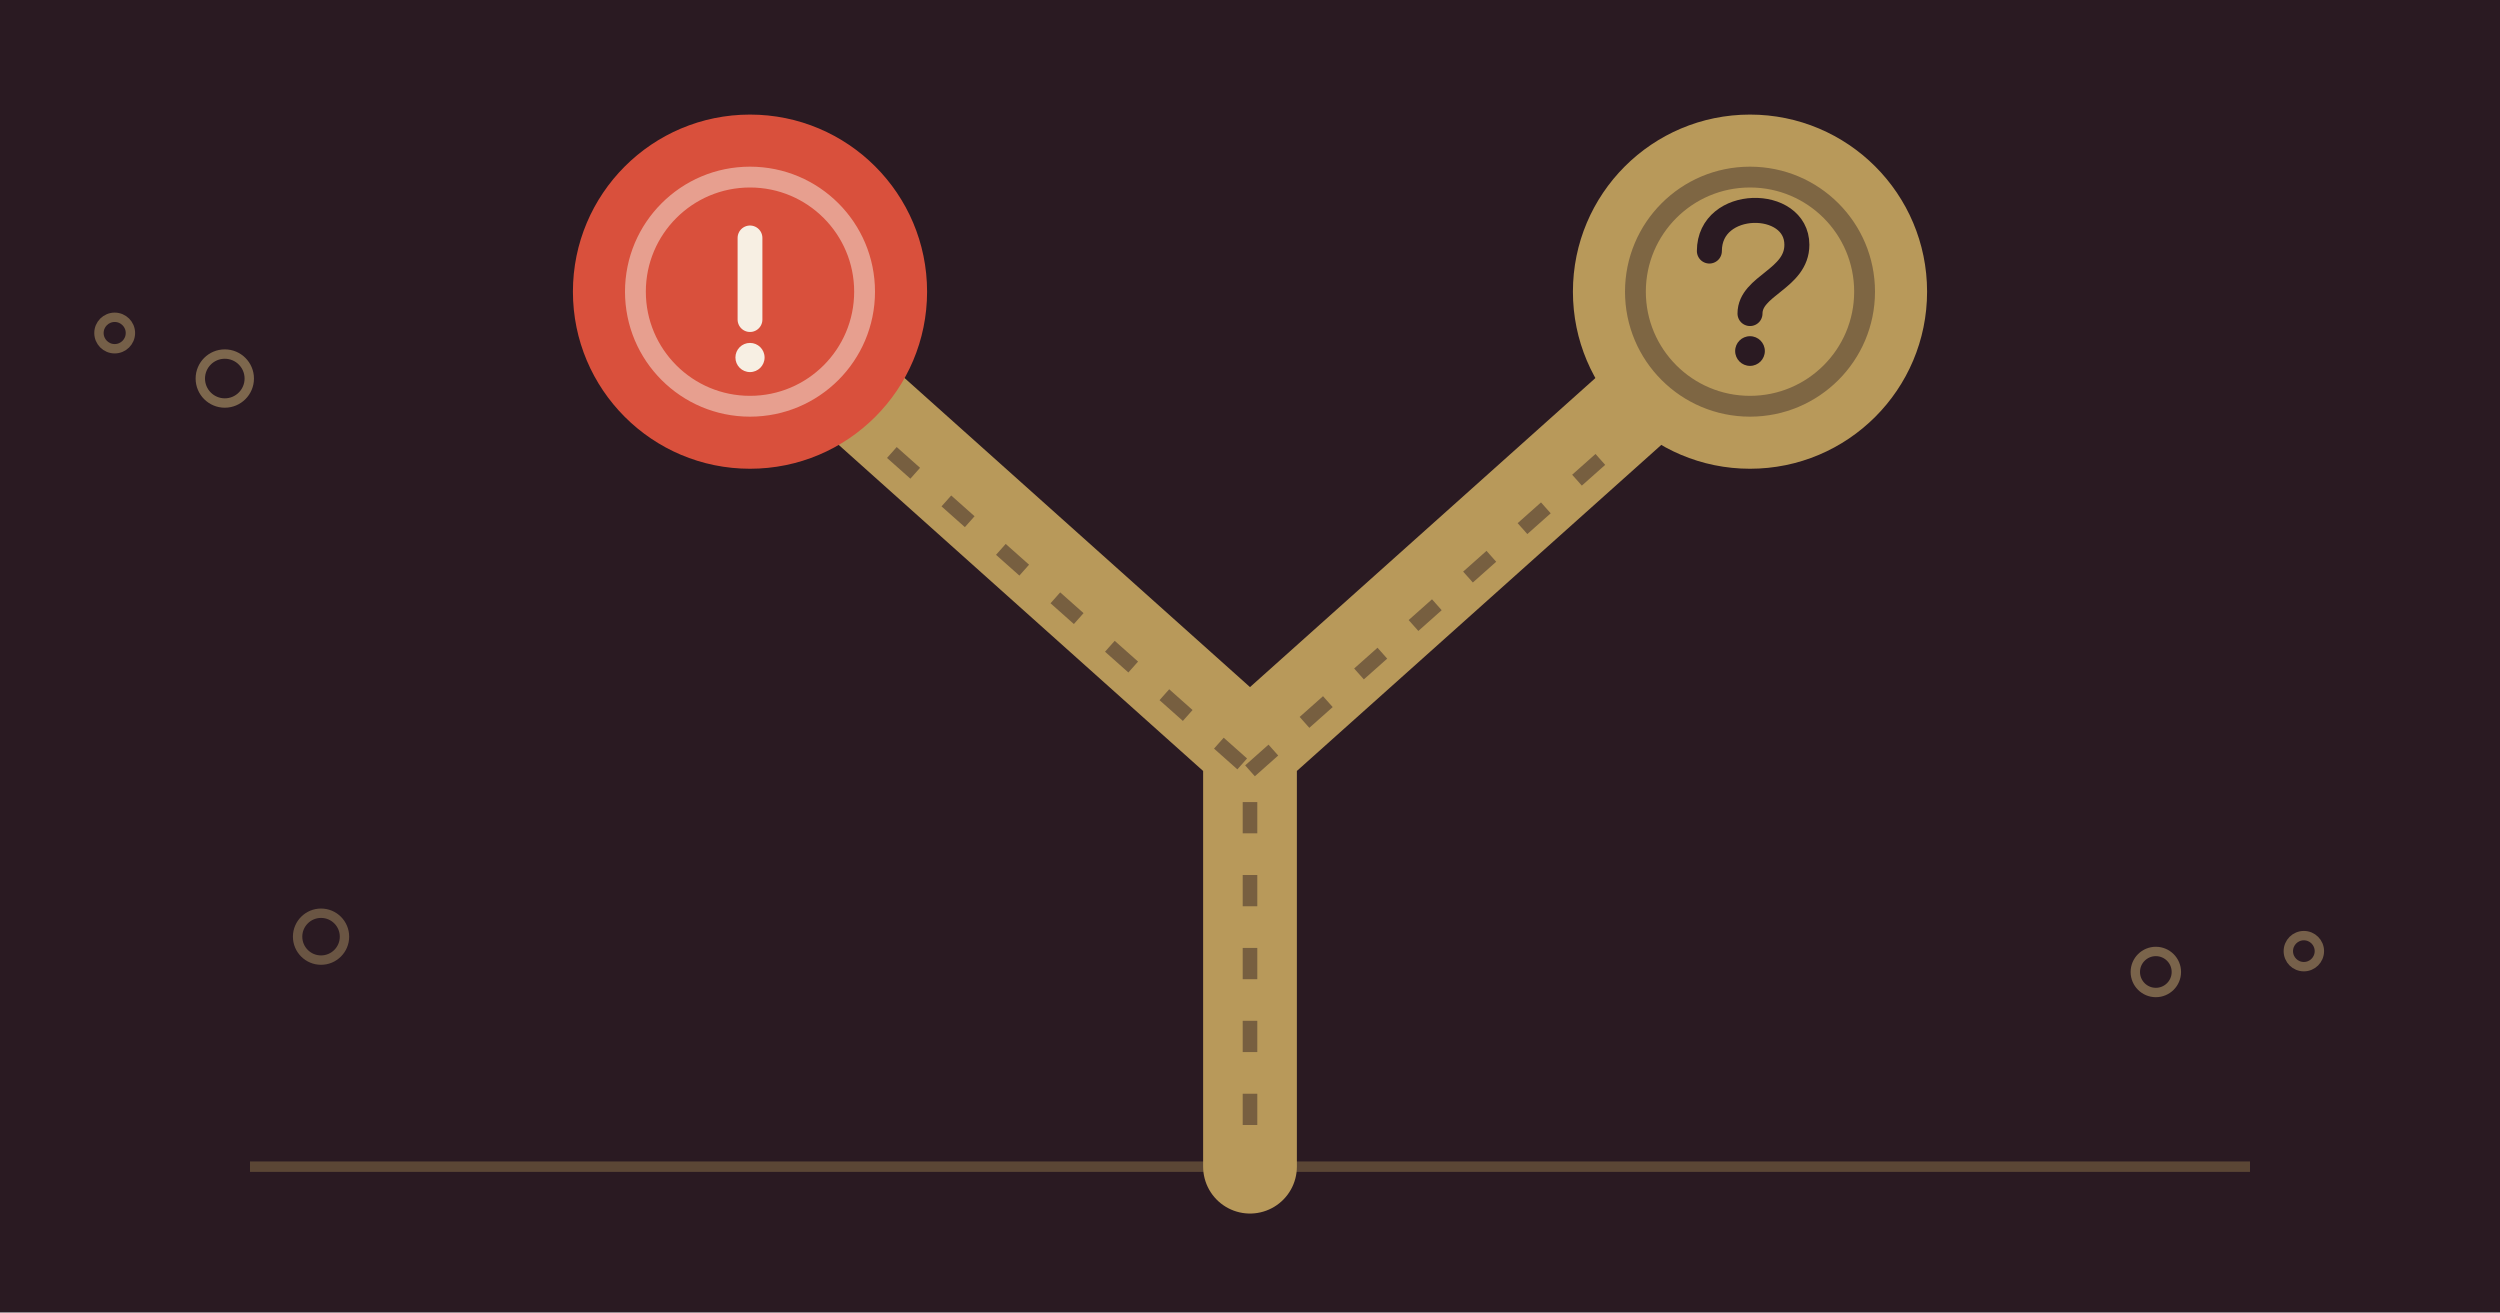
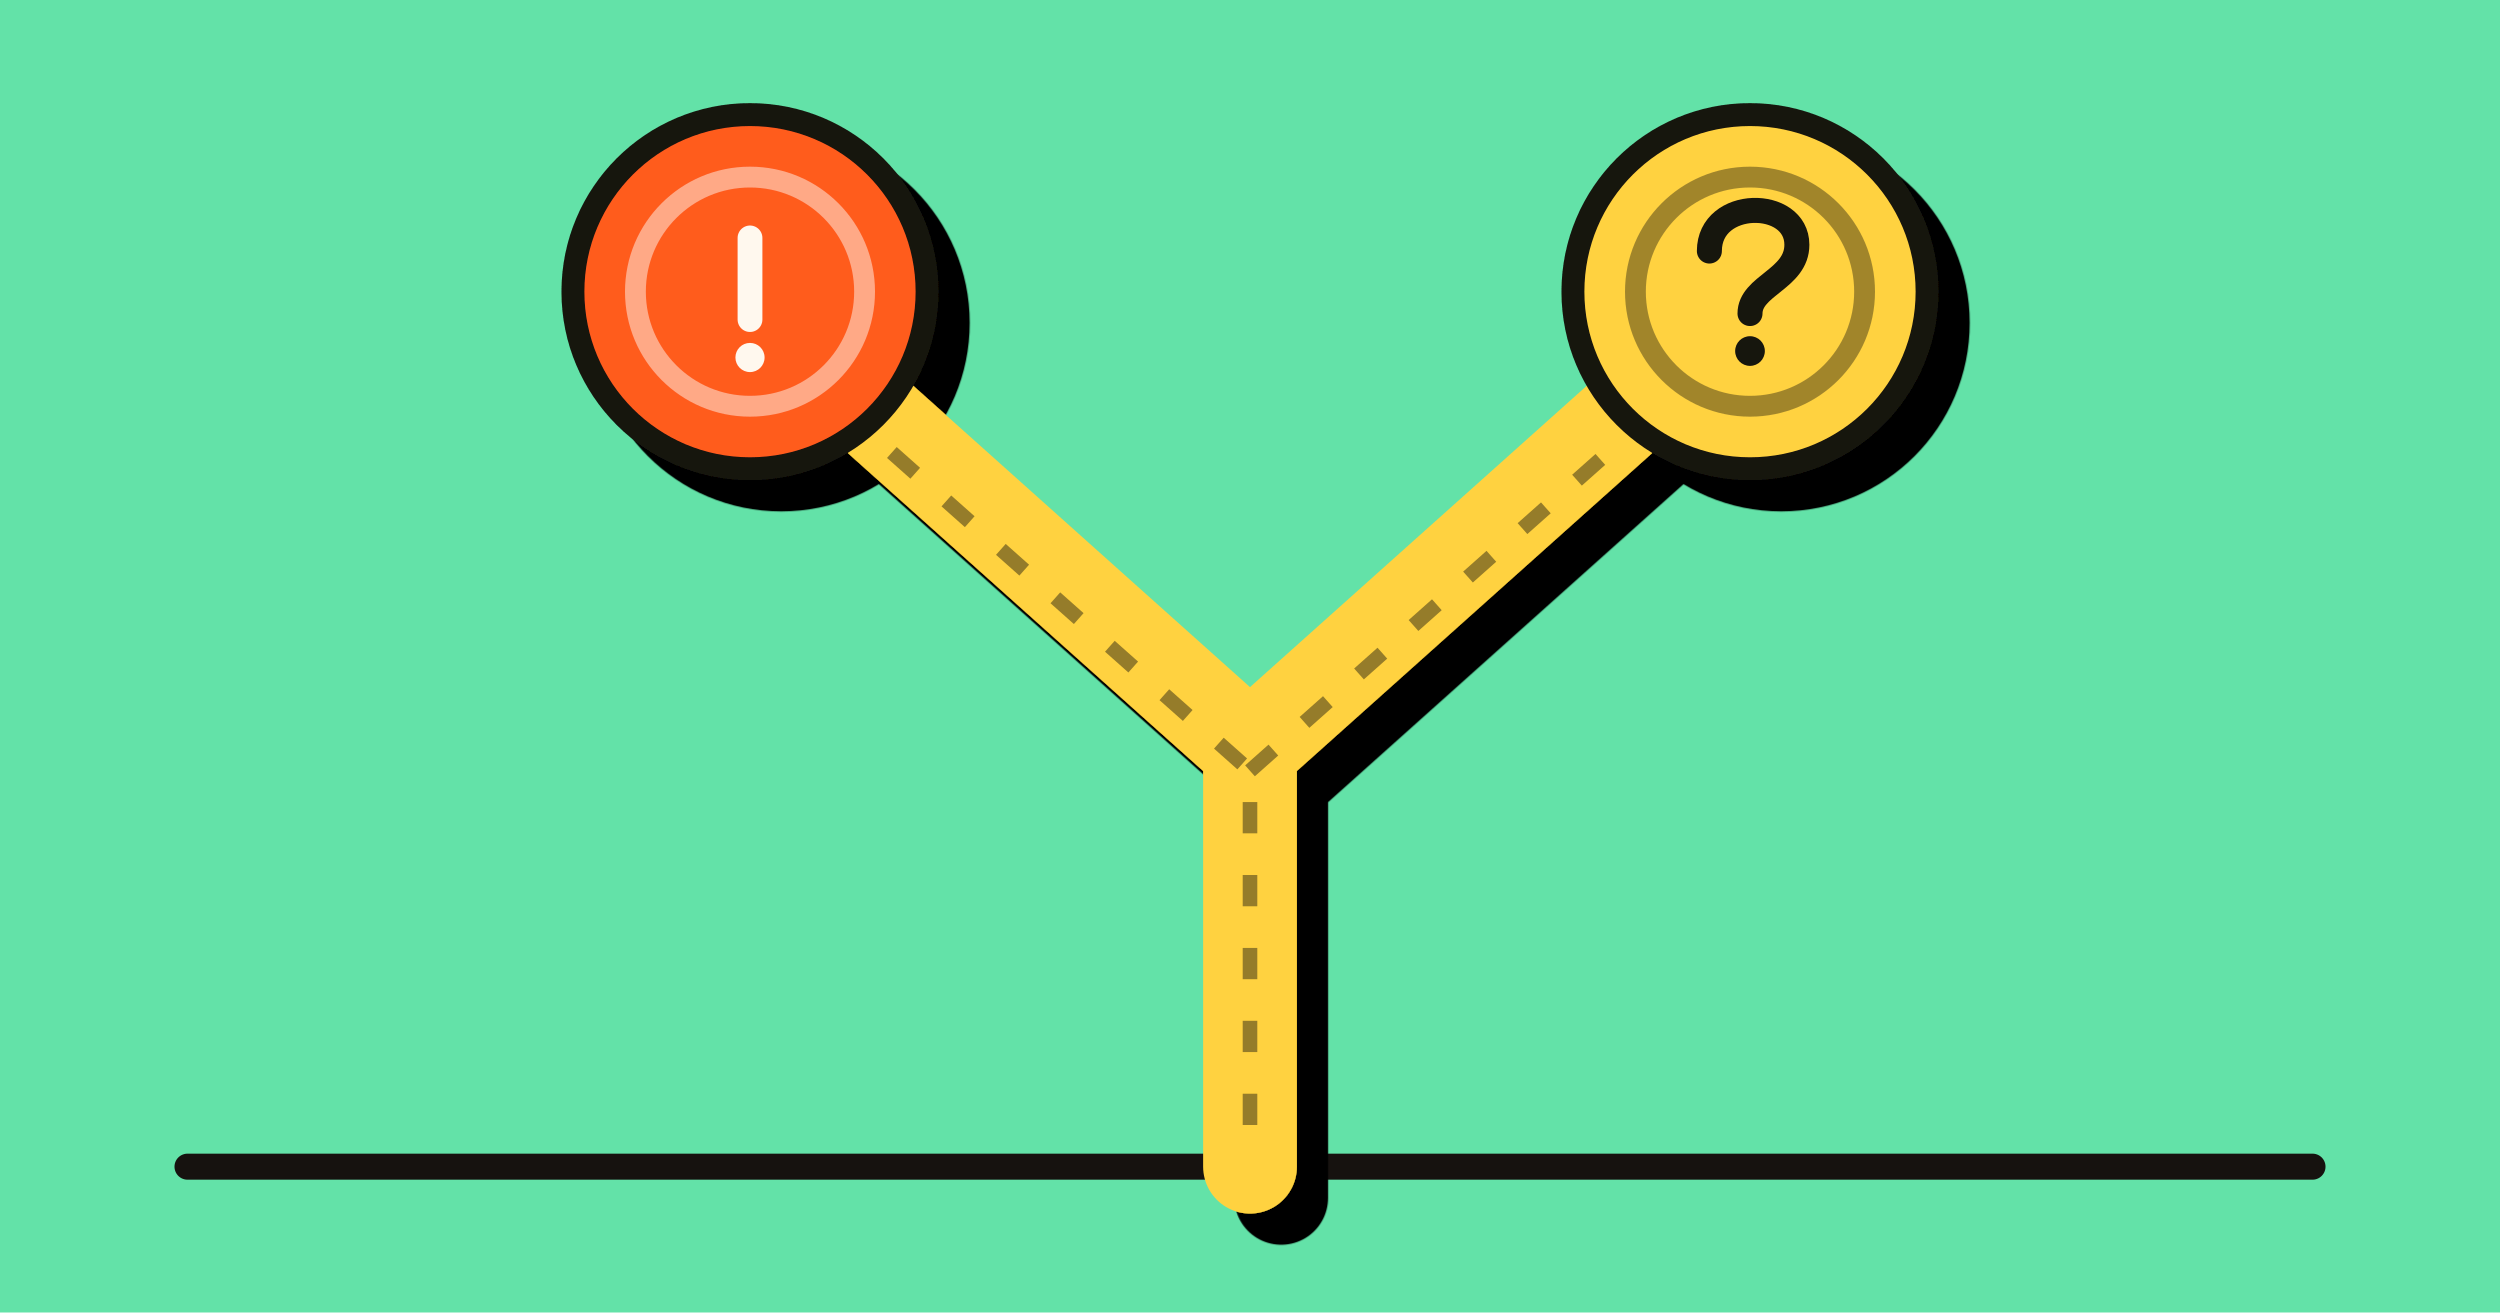
<svg xmlns="http://www.w3.org/2000/svg" viewBox="0 0 240 126" width="240" height="126">
-   <rect width="240" height="126" fill="#2A1A22" />
-   <circle cx="30.82" cy="89.92" r="2.25" fill="none" stroke="#D4B77A" stroke-opacity="0.38" stroke-width=".9" />
-   <circle cx="21.58" cy="36.34" r="2.35" fill="none" stroke="#D4B77A" stroke-opacity="0.49" stroke-width=".9" />
-   <circle cx="11.01" cy="31.97" r="1.51" fill="none" stroke="#D4B77A" stroke-opacity="0.44" stroke-width=".9" />
-   <circle cx="221.17" cy="91.31" r="1.49" fill="none" stroke="#D4B77A" stroke-opacity="0.45" stroke-width=".9" />
-   <circle cx="206.96" cy="93.31" r="1.97" fill="none" stroke="#D4B77A" stroke-opacity="0.47" stroke-width=".9" />
-   <line x1="24" y1="112" x2="216" y2="112" stroke="#B8995A" stroke-opacity=".35" stroke-width="1" />
-   <path d="M120 112 L120 72 L82 38 M120 72 L158 38" stroke="#B8995A" stroke-width="9" fill="none" stroke-linecap="round" stroke-linejoin="round" />
-   <path d="M120 108 L120 74 L84 42 M120 74 L156 42" stroke="#2A1A22" stroke-opacity=".45" stroke-width="1.4" stroke-dasharray="3 4" fill="none" />
-   <circle cx="72" cy="28" r="17" fill="#D9503C" />
-   <circle cx="72" cy="28" r="11" fill="none" stroke="#F7EFE3" stroke-opacity=".5" stroke-width="2" />
-   <circle cx="168" cy="28" r="17" fill="#B8995A" />
-   <circle cx="168" cy="28" r="11" fill="none" stroke="#2A1A22" stroke-opacity=".4" stroke-width="2" />
-   <g transform="translate(72 29) scale(14)">
-     <line y1="-.44" y2=".12" stroke="#F7EFE3" stroke-width=".17" stroke-linecap="round" />
-     <circle cy=".38" r=".1" fill="#F7EFE3" />
-   </g>
-   <g transform="translate(168 28) scale(15)">
-     <path d="M-.26 -.26 C-.26 -.6 .3 -.6 .3 -.3 C.3 -.08 0 -.04 0 .14" fill="none" stroke="#2A1A22" stroke-width=".16" stroke-linecap="round" stroke-linejoin="round" />
-     <circle cy=".38" r=".095" fill="#2A1A22" />
+   <defs>
+     <filter id="h" x="-5%" y="-5%" width="115%" height="125%">
+       <feOffset in="SourceAlpha" dx="3" dy="3" result="s" />
+       <feMerge>
+         <feMergeNode in="s" />
+         <feMergeNode in="SourceGraphic" />
+       </feMerge>
+     </filter>
+   </defs>
+   <rect width="240" height="126" fill="#63E2A8" />
+   <line x1="18" y1="112" x2="222" y2="112" stroke="#16120F" stroke-width="2.5" stroke-linecap="round" />
+   <g filter="url(#h)">
+     <path d="M120 112 L120 72 L82 38 M120 72 L158 38" stroke="#FFD23F" stroke-width="9" fill="none" stroke-linecap="round" stroke-linejoin="round" />
+     <path d="M120 108 L120 74 L84 42 M120 74 L156 42" stroke="#16120F" stroke-opacity=".45" stroke-width="1.4" stroke-dasharray="3 4" fill="none" />
+     <circle cx="72" cy="28" r="17" fill="#FF5B1F" stroke="#16120F" stroke-width="2.2" stroke-linejoin="round" vector-effect="non-scaling-stroke" />
+     <circle cx="72" cy="28" r="11" fill="none" stroke="#FFF8EE" stroke-opacity=".5" stroke-width="2" />
+     <circle cx="168" cy="28" r="17" fill="#FFD23F" stroke="#16120F" stroke-width="2.2" stroke-linejoin="round" vector-effect="non-scaling-stroke" />
+     <circle cx="168" cy="28" r="11" fill="none" stroke="#16120F" stroke-opacity=".4" stroke-width="2" />
+     <g transform="translate(72 29) scale(14)">
+       <line y1="-.44" y2=".12" stroke="#FFF8EE" stroke-width=".17" stroke-linecap="round" />
+       <circle cy=".38" r=".1" fill="#FFF8EE" />
+     </g>
+     <g transform="translate(168 28) scale(15)">
+       <path d="M-.26 -.26 C-.26 -.6 .3 -.6 .3 -.3 C.3 -.08 0 -.04 0 .14" fill="none" stroke="#16120F" stroke-width=".16" stroke-linecap="round" stroke-linejoin="round" />
+       <circle cy=".38" r=".095" fill="#16120F" />
+     </g>
  </g>
</svg>
